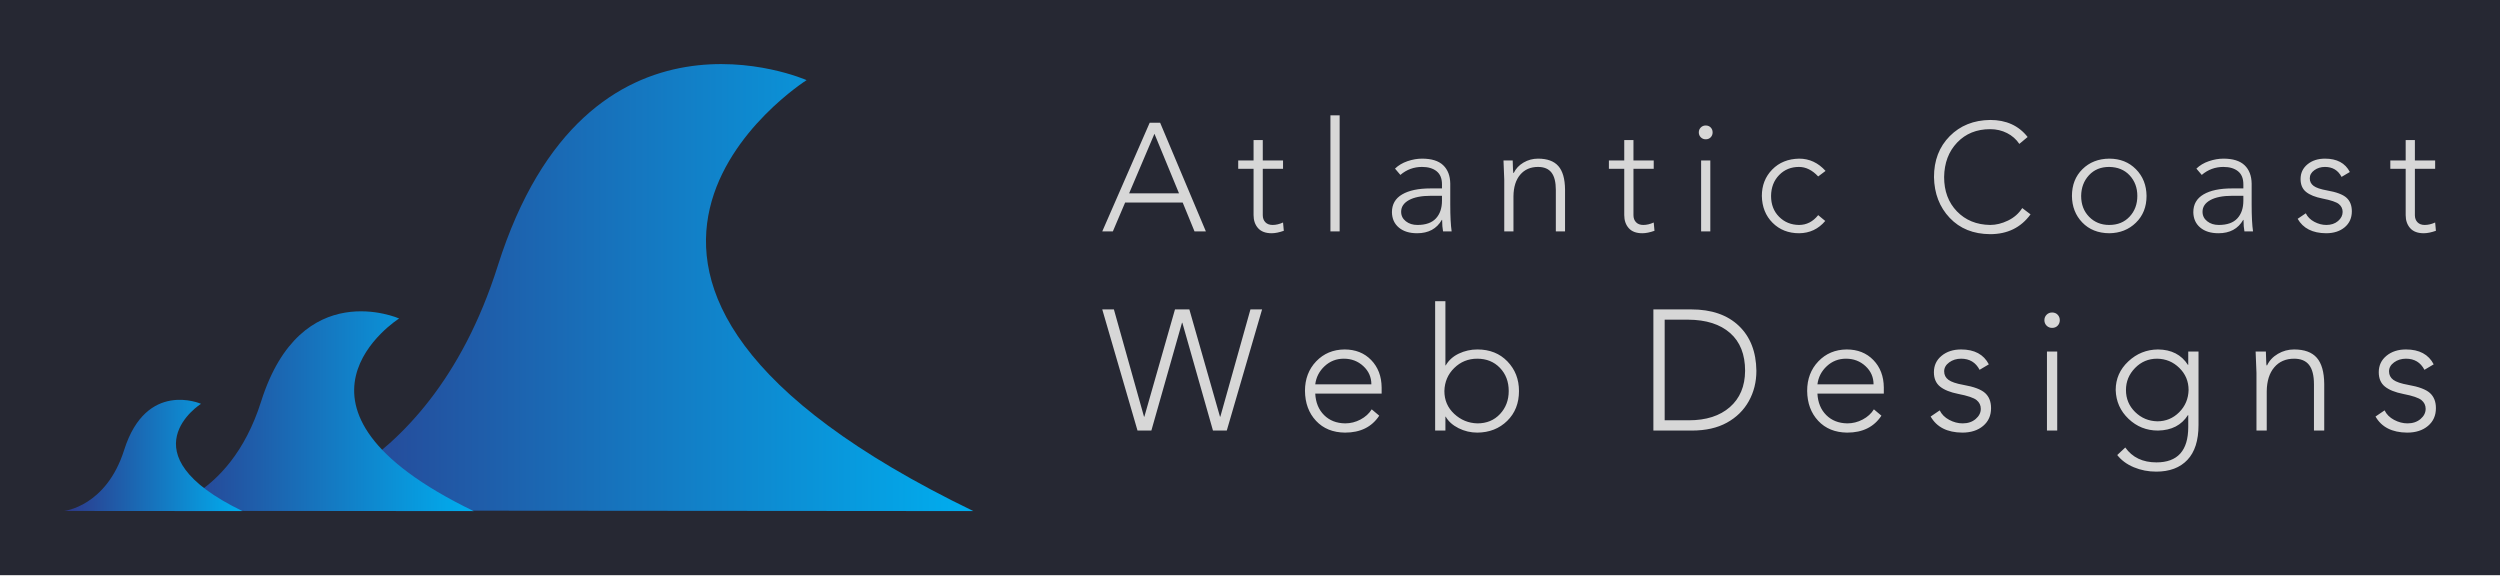
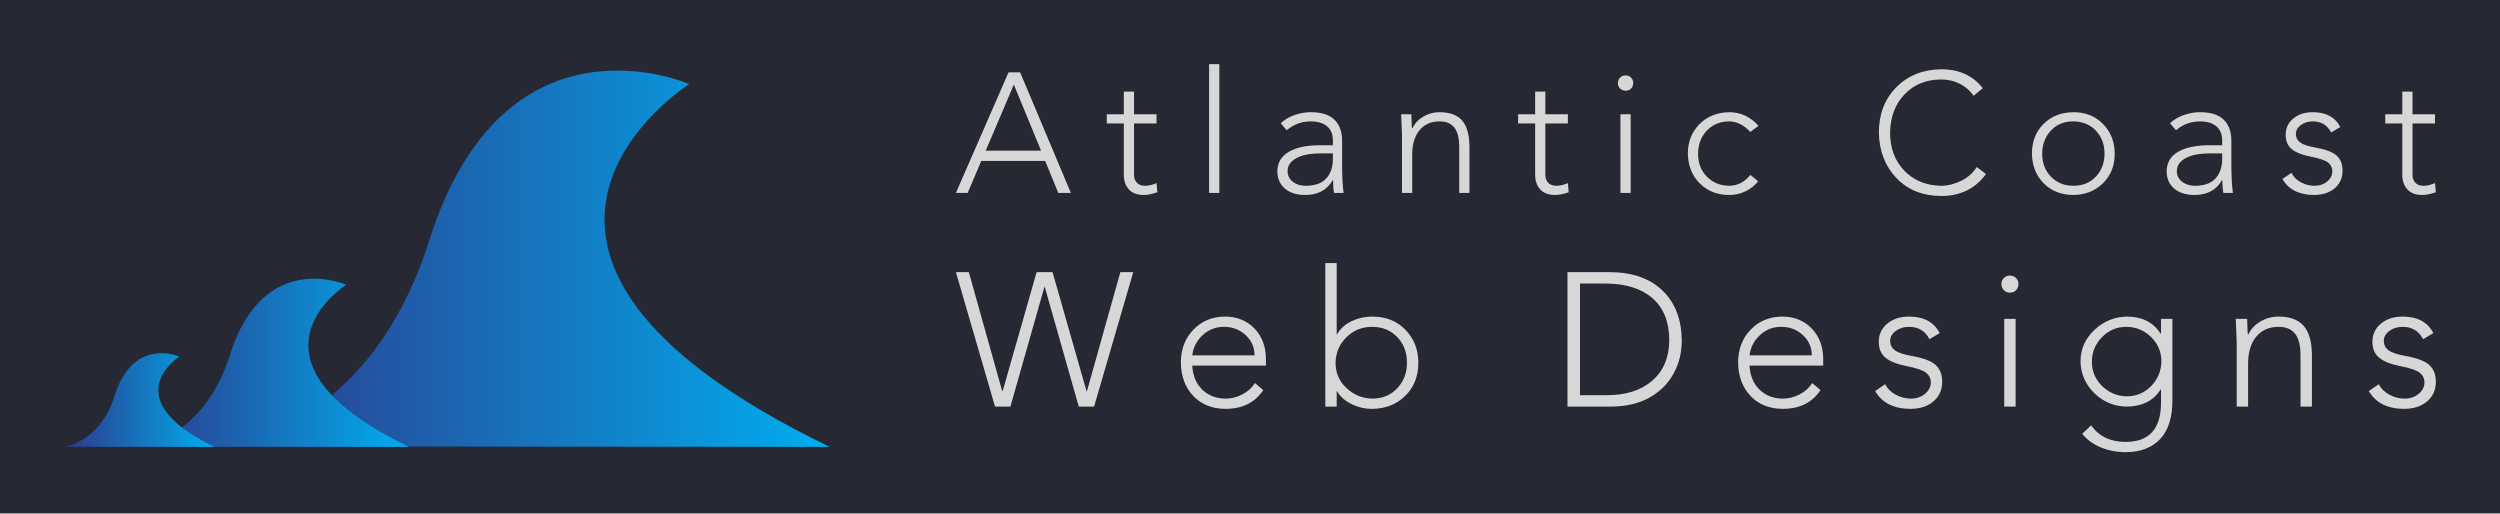
- <svg xmlns="http://www.w3.org/2000/svg" version="1.1" width="3162.115" height="727.521" viewBox="0 0 3162.115 727.521">
-   <rect fill="#262833" width="3162.115" height="727.521" />
-   <g transform="scale(8.10574) translate(10, 10)">
-     <defs id="SvgjsDefs21609">
-       <linearGradient id="SvgjsLinearGradient21616">
-         <stop id="SvgjsStop21617" stop-color="#2d388a" offset="0" />
-         <stop id="SvgjsStop21618" stop-color="#00aeef" offset="1" />
+ <svg xmlns="http://www.w3.org/2000/svg" version="1.1" width="3162.302" height="649.449" viewBox="0 0 3162.302 649.449">
+   <rect fill="#262833" width="3162.302" height="649.449" />
+   <g transform="scale(8.115087) translate(10, 10)">
+     <defs id="SvgjsDefs25599">
+       <linearGradient id="SvgjsLinearGradient25606">
+         <stop id="SvgjsStop25607" stop-color="#2d388a" offset="0" />
+         <stop id="SvgjsStop25608" stop-color="#00aeef" offset="1" />
      </linearGradient>
    </defs>
-     <g id="SvgjsG21610" featureKey="mugSzh-0" transform="matrix(1.568178,0,0,1.568178,-7.840891,-36.06683)" fill="url(#SvgjsLinearGradient21616)">
+     <g id="SvgjsG25600" featureKey="mugSzh-0" transform="matrix(1.318695,0,0,1.318695,-6.593477,-29.32892)" fill="url(#SvgjsLinearGradient25606)">
      <path d="M24.152,67.419c0,0,16.858-1.746,24.003-24.345c8.891-28.124,30.73-18.478,30.73-18.478s-31.22,19.741,16.597,42.883  L24.152,67.419z" />
      <path d="M13.877,67.452c0,0,7.535-0.779,10.728-10.88c3.974-12.569,13.734-8.258,13.734-8.258s-13.953,8.823,7.418,19.166  L13.877,67.452z" />
      <path d="M5,67.464c0,0,4.196-0.434,5.975-6.06c2.213-7.001,7.649-4.6,7.649-4.6s-7.771,4.914,4.131,10.675L5,67.464z" />
    </g>
-     <g id="SvgjsG21611" featureKey="PPkF4s-0" transform="matrix(1.197662,0,0,1.197662,161.8802,2.15541)" fill="#d7d7d7">
+     <g id="SvgjsG25601" featureKey="PPkF4s-0" transform="matrix(1.327574,0,0,1.327574,138.8672,-6.478559)" fill="#d7d7d7">
      <path d="M3.6 15.04 l6.5 0 l-3.2 -7.76 z M7.64 5.84 l5.96 14.16 l-1.48 0 l-1.54 -3.76 l-7.5 0 l-1.6 3.76 l-1.38 0 l6.18 -14.16 l1.36 0 z M19.814 8.1 l1.2 0 l0 2.66 l2.64 0 l0 1.08 l-2.64 0 l0 6.04 q0 0.58 0.34 0.93 t0.94 0.35 q0.66 0 1.36 -0.32 l0.1 1.08 q-0.9 0.32 -1.58 0.32 q-1.18 0 -1.77 -0.66 t-0.59 -1.7 l0 -6.04 l-2 0 l0 -1.08 l2 0 l0 -2.66 z M29.828 4.88 l1.2 0 l0 15.12 l-1.2 0 l0 -15.12 z M39.042 17.44 q0 0.76 0.61 1.24 t1.51 0.48 q1.62 0 2.41 -0.85 t0.79 -2.31 l0 -0.64 l-1.44 0 q-1.84 0 -2.86 0.56 t-1.02 1.52 z M41.762 10.52 q1.86 0 2.76 0.86 t0.92 2.4 l0 2.74 q0 2.24 0.18 3.48 l-1.12 0 q-0.12 -0.62 -0.12 -1.5 l-0.04 0 q-1 1.74 -3.22 1.74 q-1.5 0 -2.38 -0.74 t-0.9 -2 q0 -1.54 1.33 -2.32 t3.71 -0.78 l1.48 0 l0 -0.54 q0 -1.14 -0.7 -1.7 t-1.9 -0.56 q-1.6 0 -2.82 1.04 l-0.7 -0.82 q0.66 -0.64 1.63 -0.97 t1.89 -0.33 z M56.876 10.52 q1.8 0 2.65 0.97 t0.87 3.05 l0 5.46 l-1.2 0 l0 -5.4 q0 -1.54 -0.57 -2.27 t-1.75 -0.73 q-1.46 0 -2.32 1.01 t-0.88 2.81 l0 4.58 l-1.2 0 l0 -6.74 q-0.02 -0.58 -0.1 -2.5 l1.2 0 q0.04 1.58 0.08 1.62 l0.06 0 q0.4 -0.84 1.27 -1.35 t1.89 -0.51 z M68.11 8.1 l1.2 0 l0 2.66 l2.64 0 l0 1.08 l-2.64 0 l0 6.04 q0 0.58 0.34 0.93 t0.94 0.35 q0.66 0 1.36 -0.32 l0.1 1.08 q-0.9 0.32 -1.58 0.32 q-1.18 0 -1.77 -0.66 t-0.59 -1.7 l0 -6.04 l-2 0 l0 -1.08 l2 0 l0 -2.66 z M78.124 10.76 l1.2 0 l0 9.24 l-1.2 0 l0 -9.24 z M78.724 6.2 q0.4 0 0.65 0.26 t0.25 0.64 t-0.25 0.64 t-0.65 0.26 q-0.38 0 -0.64 -0.26 t-0.26 -0.64 t0.26 -0.64 t0.64 -0.26 z M90.898 10.52 q2 0 3.44 1.6 l-0.96 0.72 q-1.16 -1.24 -2.5 -1.24 q-1.56 0 -2.59 1.06 t-1.05 2.72 q0 1.66 1.04 2.71 t2.6 1.07 q1.48 0 2.5 -1.28 l0.92 0.76 q-1.34 1.58 -3.4 1.6 q-2.1 0 -3.46 -1.36 t-1.4 -3.5 q0 -2.06 1.35 -3.44 t3.51 -1.42 z M115.786 5.48 q3.14 0 4.88 2.22 l-1.08 0.9 q-0.6 -0.9 -1.6 -1.41 t-2.2 -0.51 q-2.64 0 -4.3 1.74 t-1.7 4.5 q0 2.74 1.67 4.47 t4.33 1.77 q1.14 0 2.32 -0.57 t1.86 -1.63 l1.08 0.82 q-1.88 2.58 -5.26 2.58 q-3.28 -0.02 -5.27 -2.12 t-2.05 -5.32 q0 -3.26 2.05 -5.33 t5.27 -2.11 z M127.64 15.38 q0 1.66 1.04 2.72 t2.62 1.06 q1.64 0 2.65 -1.08 t1.01 -2.7 q0 -1.6 -1 -2.68 t-2.68 -1.1 q-1.62 0 -2.62 1.08 t-1.02 2.7 z M131.3 10.52 q2.12 0 3.48 1.38 t1.38 3.48 q0 2.14 -1.39 3.49 t-3.47 1.37 q-2.18 -0.02 -3.51 -1.4 t-1.35 -3.46 q0 -2.14 1.37 -3.49 t3.49 -1.37 z M143.454 17.44 q0 0.76 0.61 1.24 t1.51 0.48 q1.62 0 2.41 -0.85 t0.79 -2.31 l0 -0.64 l-1.44 0 q-1.84 0 -2.86 0.56 t-1.02 1.52 z M146.174 10.52 q1.86 0 2.76 0.86 t0.92 2.4 l0 2.74 q0 2.24 0.18 3.48 l-1.12 0 q-0.12 -0.62 -0.12 -1.5 l-0.04 0 q-1 1.74 -3.22 1.74 q-1.5 0 -2.38 -0.74 t-0.9 -2 q0 -1.54 1.33 -2.32 t3.71 -0.78 l1.48 0 l0 -0.54 q0 -1.14 -0.7 -1.7 t-1.9 -0.56 q-1.6 0 -2.82 1.04 l-0.7 -0.82 q0.66 -0.64 1.63 -0.97 t1.89 -0.33 z M159.408 10.52 q2.34 0 3.24 1.74 l-1.08 0.64 q-0.68 -1.3 -2.16 -1.3 q-0.8 0 -1.39 0.43 t-0.59 1.05 t0.5 0.99 t1.74 0.59 q1.84 0.32 2.54 0.95 t0.7 1.77 q0 1.3 -0.93 2.08 t-2.43 0.78 q-2.64 -0.02 -3.7 -1.88 l1.06 -0.72 q0.34 0.7 1.11 1.11 t1.57 0.41 q0.92 0 1.52 -0.51 t0.6 -1.19 q0 -0.62 -0.49 -1.02 t-2.13 -0.72 q-1.42 -0.28 -2.14 -0.86 t-0.72 -1.68 q0 -1.18 0.9 -1.92 t2.28 -0.74 z M169.922 8.1 l1.2 0 l0 2.66 l2.64 0 l0 1.08 l-2.64 0 l0 6.04 q0 0.58 0.34 0.93 t0.94 0.35 q0.66 0 1.36 -0.32 l0.1 1.08 q-0.9 0.32 -1.58 0.32 q-1.18 0 -1.77 -0.66 t-0.59 -1.7 l0 -6.04 l-2 0 l0 -1.08 l2 0 l0 -2.66 z" />
    </g>
-     <g id="SvgjsG21612" featureKey="PPkF4s-1" transform="matrix(1.335053,0,0,1.335053,161.8665,30.48494)" fill="#d7d7d7">
+     <g id="SvgjsG25602" featureKey="PPkF4s-1" transform="matrix(1.479868,0,0,1.479868,138.852,23.77824)" fill="#d7d7d7">
      <path d="M1.46 5.84 l3.52 12.54 l0.04 0 l3.58 -12.54 l1.68 0 l3.58 12.54 l0.04 0 l3.52 -12.54 l1.36 0 l-4.12 14.14 l-0.02 0.02 l-1.6 0 l-3.58 -12.6 l-0.04 0 l-3.58 12.6 l-1.62 0 l-4.12 -14.16 l1.36 0 z M31.554 14.6 q0 -1.26 -0.94 -2.13 t-2.28 -0.87 q-1.3 0 -2.24 0.87 t-1.1 2.13 l6.56 0 z M28.414 10.52 q1.92 0 3.12 1.24 t1.22 3.2 l0 0.72 l-7.76 0 q0.08 1.56 1.03 2.51 t2.47 0.97 q0.94 0 1.79 -0.45 t1.31 -1.19 l0.88 0.74 q-1.3 1.98 -4 1.98 q-2.12 -0.02 -3.39 -1.38 t-1.29 -3.5 q0 -2.08 1.31 -3.45 t3.31 -1.39 z M40.088 15.38 q0 1.6 1.15 2.67 t2.71 1.11 q1.62 0 2.64 -1.09 t1.02 -2.69 q0 -1.64 -1.03 -2.71 t-2.65 -1.07 q-1.58 0 -2.69 1.09 t-1.15 2.69 z M39.008 4.88 l1.2 0 l0 7.5 l0.04 0 q0.52 -0.9 1.54 -1.38 t2.16 -0.48 q2.16 0 3.51 1.4 t1.35 3.46 q0 2.14 -1.38 3.49 t-3.48 1.37 q-1.18 0 -2.21 -0.52 t-1.49 -1.34 l-0.04 0 l0 1.62 l-1.2 0 l0 -15.12 z M68.656 18.8 q3.04 0 4.8 -1.54 t1.78 -4.24 q0 -2.88 -1.75 -4.42 t-4.89 -1.56 l-2.76 0 l0 11.76 l2.82 0 z M68.936 5.84 q3.56 0 5.57 1.92 t2.05 5.26 q0 1.96 -0.89 3.55 t-2.56 2.51 t-4.09 0.92 l-4.5 0 l0 -14.16 l4.42 0 z M90.25 14.6 q0 -1.26 -0.94 -2.13 t-2.28 -0.87 q-1.3 0 -2.24 0.87 t-1.1 2.13 l6.56 0 z M87.11 10.52 q1.92 0 3.12 1.24 t1.22 3.2 l0 0.72 l-7.76 0 q0.08 1.56 1.03 2.51 t2.47 0.97 q0.94 0 1.79 -0.45 t1.31 -1.19 l0.88 0.74 q-1.3 1.98 -4 1.98 q-2.12 -0.02 -3.39 -1.38 t-1.29 -3.5 q0 -2.08 1.31 -3.45 t3.31 -1.39 z M100.484 10.52 q2.34 0 3.24 1.74 l-1.08 0.64 q-0.68 -1.3 -2.16 -1.3 q-0.8 0 -1.39 0.43 t-0.59 1.05 t0.5 0.99 t1.74 0.59 q1.84 0.32 2.54 0.95 t0.7 1.77 q0 1.3 -0.93 2.08 t-2.43 0.78 q-2.64 -0.02 -3.7 -1.88 l1.06 -0.72 q0.34 0.7 1.11 1.11 t1.57 0.41 q0.92 0 1.52 -0.51 t0.6 -1.19 q0 -0.62 -0.49 -1.02 t-2.13 -0.72 q-1.42 -0.28 -2.14 -0.86 t-0.72 -1.68 q0 -1.18 0.9 -1.92 t2.28 -0.74 z M110.518 10.76 l1.2 0 l0 9.24 l-1.2 0 l0 -9.24 z M111.118 6.2 q0.4 0 0.65 0.26 t0.25 0.64 t-0.25 0.64 t-0.65 0.26 q-0.38 0 -0.64 -0.26 t-0.26 -0.64 t0.26 -0.64 t0.64 -0.26 z M119.752 15.26 q0 1.52 1.07 2.57 t2.59 1.09 q1.5 0 2.56 -1.06 t1.1 -2.6 q0 -1.52 -1.08 -2.58 t-2.6 -1.08 q-1.52 0 -2.58 1.09 t-1.06 2.57 z M123.492 10.52 q2.36 0.02 3.5 1.8 l0.04 0 l0 -1.56 l1.2 0 l0 8.6 q0 2.7 -1.3 4.07 t-3.64 1.37 q-1.4 0 -2.62 -0.51 t-1.94 -1.43 l0.94 -0.88 q1.24 1.74 3.64 1.74 q3.72 0 3.72 -4.14 l0 -1.38 l-0.04 0 q-1.12 1.76 -3.5 1.8 q-2 0 -3.44 -1.37 t-1.5 -3.37 q0 -1.96 1.47 -3.34 t3.47 -1.4 z M139.406 10.52 q1.8 0 2.65 0.97 t0.87 3.05 l0 5.46 l-1.2 0 l0 -5.4 q0 -1.54 -0.57 -2.27 t-1.75 -0.73 q-1.46 0 -2.32 1.01 t-0.88 2.81 l0 4.58 l-1.2 0 l0 -6.74 q-0.02 -0.58 -0.1 -2.5 l1.2 0 q0.04 1.58 0.08 1.62 l0.06 0 q0.4 -0.84 1.27 -1.35 t1.89 -0.51 z M152.48 10.52 q2.34 0 3.24 1.74 l-1.08 0.64 q-0.68 -1.3 -2.16 -1.3 q-0.8 0 -1.39 0.43 t-0.59 1.05 t0.5 0.99 t1.74 0.59 q1.84 0.32 2.54 0.95 t0.7 1.77 q0 1.3 -0.93 2.08 t-2.43 0.78 q-2.64 -0.02 -3.7 -1.88 l1.06 -0.72 q0.34 0.7 1.11 1.11 t1.57 0.41 q0.92 0 1.52 -0.51 t0.6 -1.19 q0 -0.62 -0.49 -1.02 t-2.13 -0.72 q-1.42 -0.28 -2.14 -0.86 t-0.72 -1.68 q0 -1.18 0.9 -1.92 t2.28 -0.74 z" />
    </g>
  </g>
</svg>
